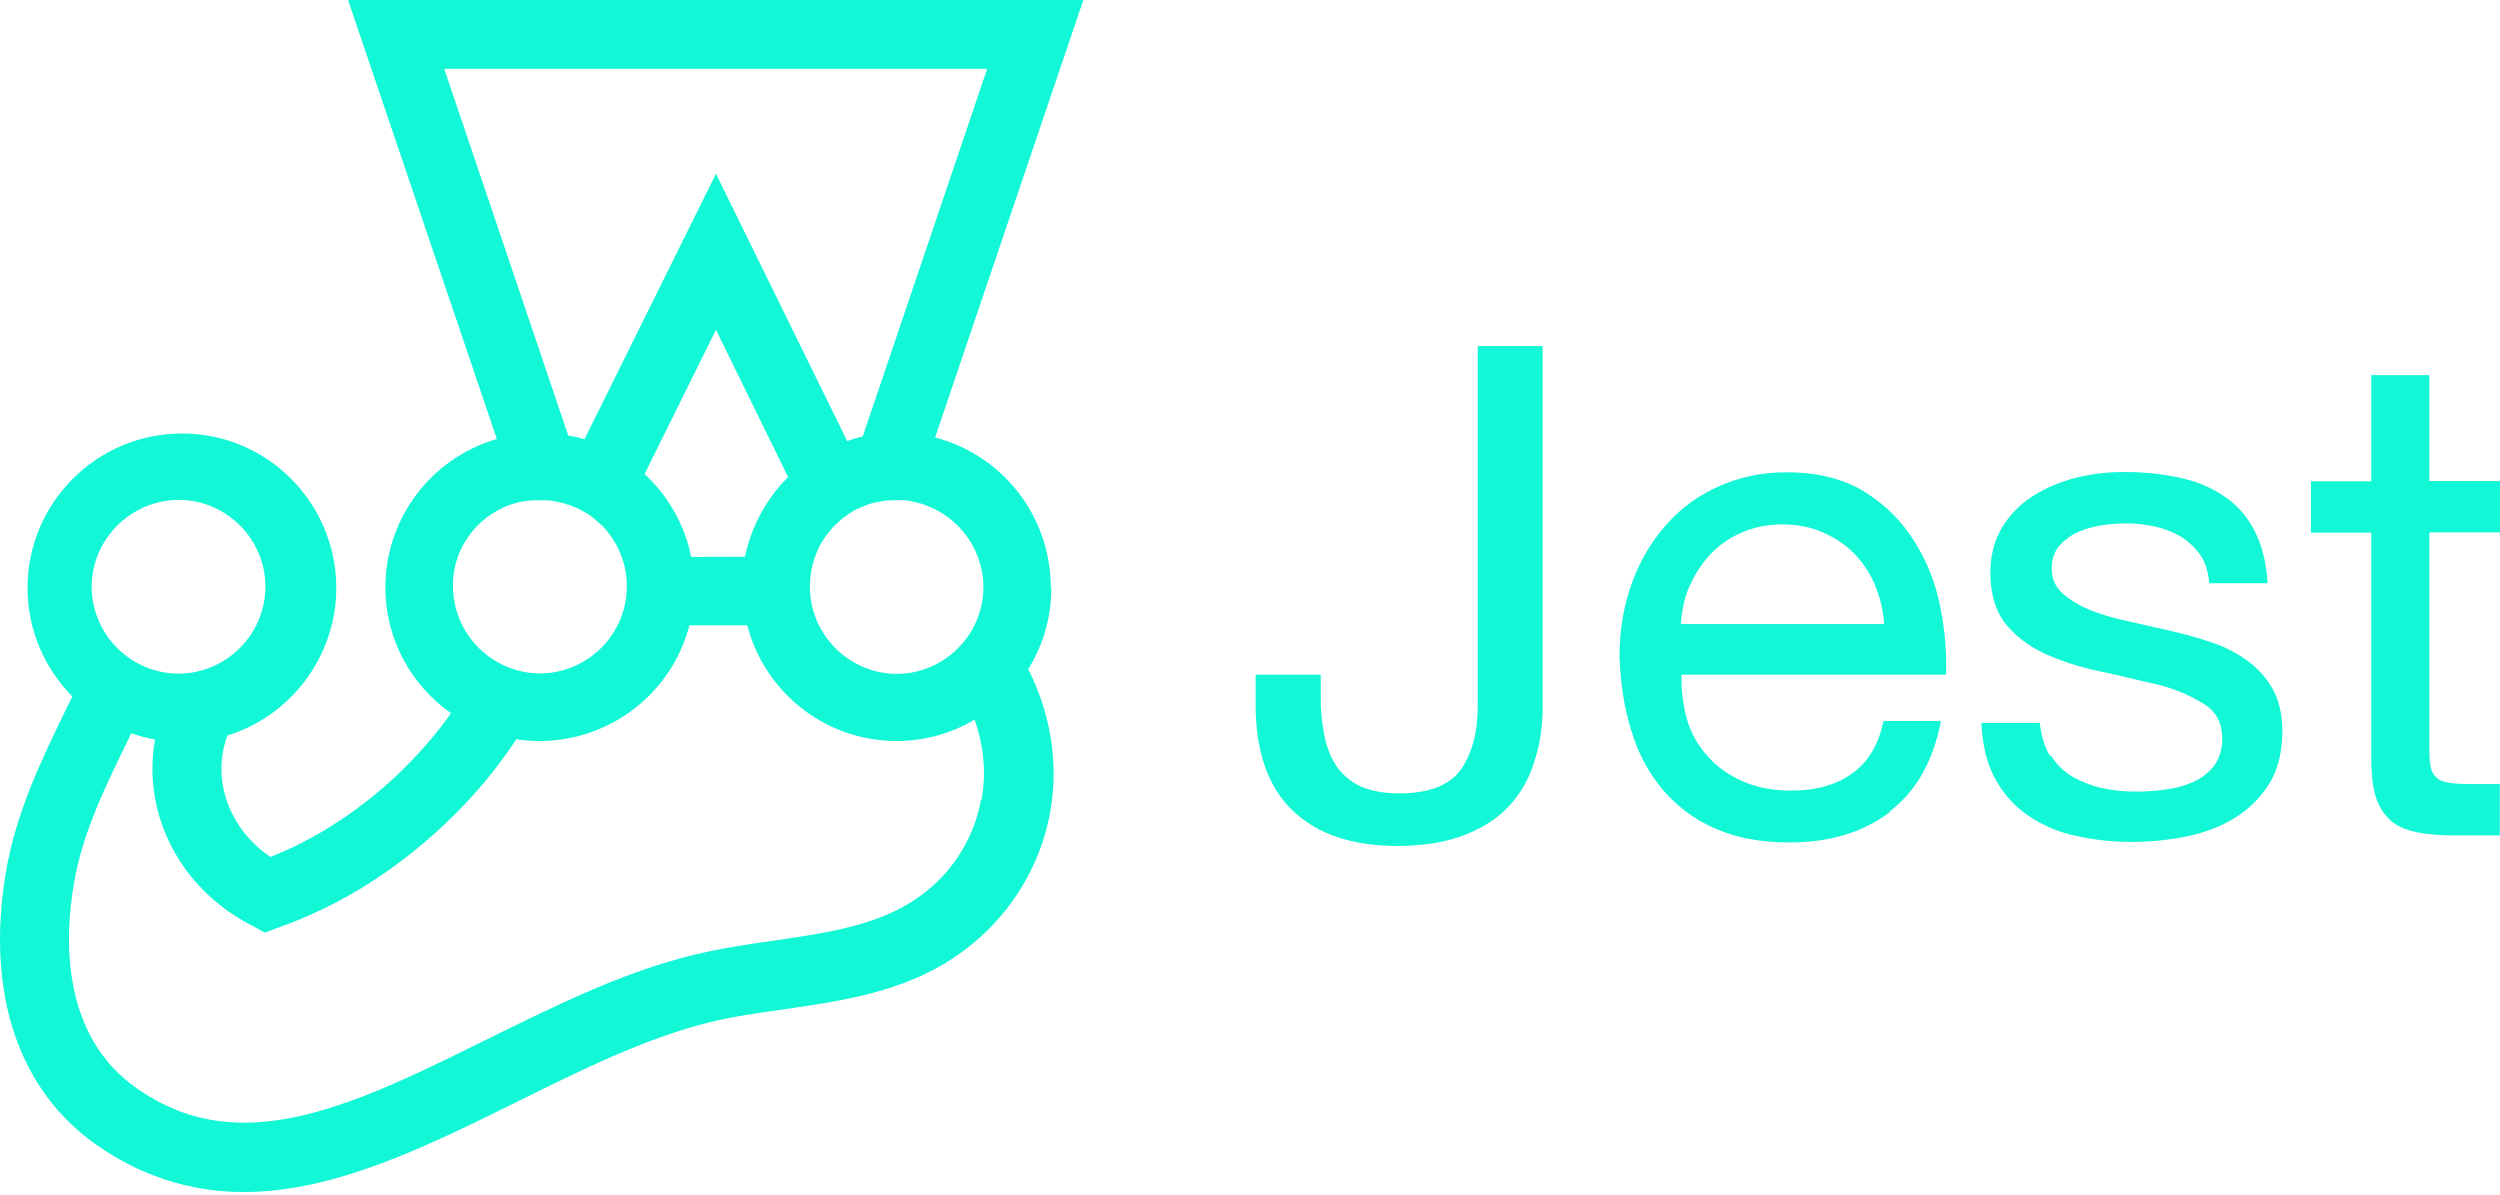
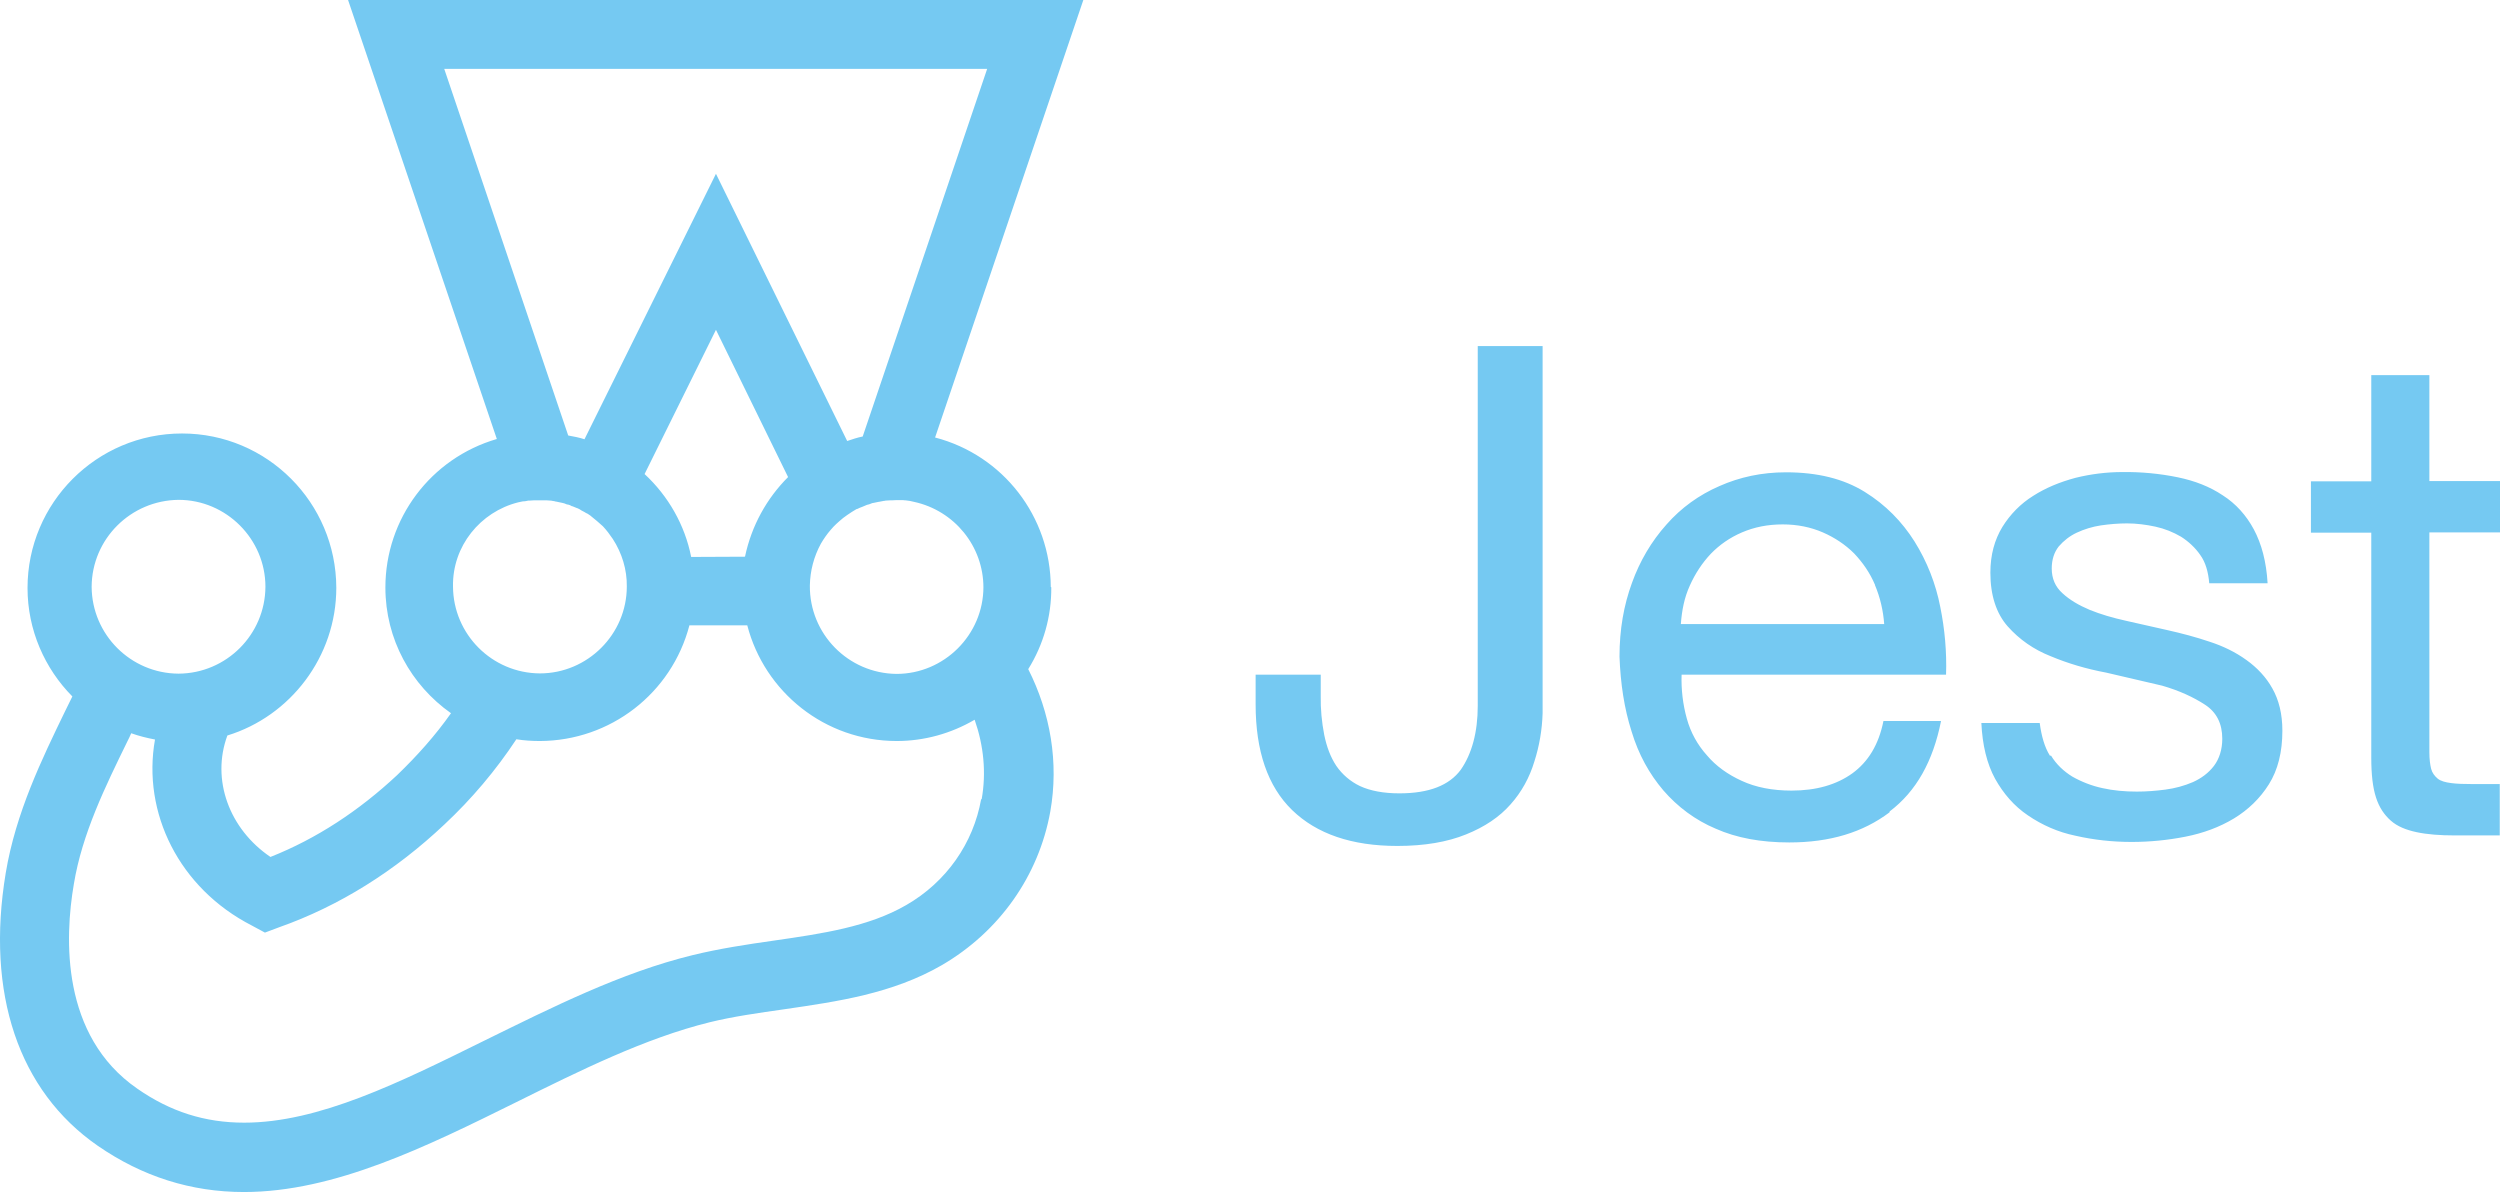
<svg xmlns="http://www.w3.org/2000/svg" width="180" height="86" viewBox="0 0 180 86" fill="none">
-   <path d="M75.656 42.264C75.638 37.197 72.23 32.78 67.326 31.5L78 0H25.061L35.772 31.608C31.012 32.996 27.748 37.342 27.748 42.3C27.748 46.033 29.605 49.332 32.472 51.352C31.354 52.938 30.056 54.399 28.596 55.805C25.837 58.384 22.79 60.385 19.472 61.701C16.497 59.682 15.199 56.13 16.371 52.956C20.896 51.568 24.214 47.295 24.214 42.318C24.196 36.188 19.238 31.211 13.107 31.211C6.959 31.211 1.982 36.206 1.982 42.336C1.982 45.365 3.226 48.142 5.21 50.144L4.687 51.207C3.028 54.633 1.135 58.51 0.413 62.855C-1.029 71.528 1.333 78.542 7.031 82.491C10.24 84.709 13.756 85.826 17.561 85.826C24.088 85.826 30.723 82.545 37.142 79.371C41.722 77.1 46.428 74.756 51.098 73.602C52.793 73.187 54.596 72.934 56.489 72.664C60.312 72.105 64.26 71.546 67.812 69.491C71.96 67.075 74.79 63.054 75.62 58.438C76.251 54.886 75.62 51.316 74.033 48.178C75.133 46.411 75.71 44.374 75.692 42.282L75.656 42.264ZM70.806 42.264C70.806 45.708 67.975 48.521 64.549 48.521C61.069 48.485 58.274 45.636 58.31 42.156C58.328 41.11 58.599 40.064 59.104 39.145C59.302 38.802 59.554 38.442 59.807 38.153C60.059 37.847 60.366 37.576 60.672 37.324L60.69 37.306C60.889 37.161 61.105 36.999 61.339 36.855C61.466 36.783 61.574 36.711 61.664 36.657C61.682 36.657 61.718 36.639 61.736 36.639C61.844 36.584 61.971 36.53 62.079 36.494C62.205 36.44 62.331 36.386 62.421 36.35C62.439 36.35 62.475 36.332 62.493 36.332C62.602 36.314 62.692 36.26 62.8 36.224C62.818 36.224 62.872 36.206 62.908 36.206L63.251 36.134H63.269L63.647 36.062C63.665 36.062 63.719 36.062 63.756 36.044C63.864 36.044 63.954 36.026 64.062 36.026H64.188C64.314 36.026 64.441 36.008 64.567 36.008H64.891C64.982 36.008 65.072 36.008 65.162 36.026H65.216C65.414 36.044 65.613 36.08 65.811 36.134C68.714 36.765 70.806 39.325 70.806 42.3V42.264ZM31.985 4.958H71.076L62.115 31.428C61.736 31.5 61.376 31.626 60.997 31.752L51.549 12.513L42.083 31.626C41.704 31.5 41.307 31.428 40.911 31.355L31.985 4.958ZM49.764 40.1C49.313 37.81 48.123 35.719 46.41 34.132L51.549 23.747L56.742 34.349C55.209 35.881 54.109 37.847 53.64 40.082L49.764 40.1ZM37.304 36.17L37.647 36.098H37.719C37.827 36.08 37.917 36.08 38.026 36.044H38.134C38.242 36.044 38.314 36.026 38.404 36.026H39.378C39.486 36.026 39.558 36.044 39.63 36.044C39.684 36.044 39.703 36.044 39.757 36.062C39.865 36.08 39.937 36.08 40.027 36.116C40.045 36.116 40.081 36.116 40.135 36.134L40.478 36.206C40.586 36.224 40.694 36.26 40.802 36.314C40.82 36.314 40.856 36.332 40.911 36.332C40.983 36.35 41.091 36.386 41.163 36.44C41.181 36.44 41.217 36.458 41.235 36.458C41.343 36.512 41.434 36.53 41.542 36.584H41.56C41.668 36.62 41.776 36.693 41.884 36.765C42.01 36.819 42.119 36.891 42.209 36.945C42.227 36.945 42.227 36.963 42.263 36.963C42.371 37.017 42.443 37.089 42.533 37.143L42.551 37.161C42.84 37.396 43.128 37.63 43.399 37.883L43.417 37.901C43.669 38.171 43.904 38.478 44.12 38.802C44.787 39.83 45.148 41.02 45.13 42.228C45.13 45.672 42.299 48.485 38.873 48.485C35.429 48.467 32.634 45.672 32.616 42.228C32.562 39.325 34.582 36.855 37.304 36.17ZM12.855 35.989C16.299 35.989 19.111 38.82 19.111 42.246C19.093 45.69 16.299 48.485 12.855 48.503C9.411 48.485 6.616 45.69 6.598 42.246C6.616 38.802 9.411 36.026 12.855 35.989ZM70.643 57.536C70.084 60.71 68.137 63.504 65.252 65.163C62.547 66.732 59.212 67.219 55.714 67.724C53.803 67.994 51.783 68.301 49.872 68.769C44.697 70.032 39.739 72.538 34.924 74.9C28.758 77.947 22.952 80.832 17.579 80.832C14.748 80.832 12.26 80.039 9.88 78.38C4.38 74.575 4.651 67.525 5.318 63.649C5.913 60.025 7.59 56.617 9.176 53.371C9.285 53.173 9.357 52.992 9.447 52.794C10.006 52.992 10.583 53.137 11.16 53.245C10.222 58.51 12.891 63.955 18.138 66.642L19.075 67.147L20.085 66.768C24.43 65.235 28.451 62.711 32.003 59.357C33.969 57.518 35.7 55.463 37.178 53.227C37.737 53.317 38.314 53.353 38.873 53.353C43.94 53.335 48.357 49.927 49.638 45.023H53.803C55.047 49.819 59.392 53.353 64.567 53.353C66.55 53.353 68.48 52.812 70.174 51.821C70.824 53.678 71.022 55.625 70.679 57.554L70.643 57.536ZM110.473 54.832C110.131 55.968 109.554 57.031 108.76 57.915C107.967 58.816 106.903 59.538 105.551 60.079C104.217 60.62 102.576 60.908 100.61 60.908C97.329 60.908 94.805 60.042 93.038 58.33C91.27 56.617 90.405 54.056 90.405 50.721V48.575H95.093V50.09C95.075 51.045 95.165 51.983 95.346 52.92C95.526 53.786 95.796 54.507 96.211 55.138C96.644 55.769 97.239 56.274 97.924 56.599C98.663 56.941 99.619 57.121 100.755 57.121C102.9 57.121 104.343 56.544 105.172 55.427C105.966 54.291 106.398 52.74 106.398 50.811V24.919H111.068V51.352C111.032 52.542 110.834 53.714 110.473 54.832ZM136.041 58.492C134.13 59.934 131.75 60.656 128.829 60.656C126.791 60.656 125.024 60.331 123.528 59.664C122.067 59.051 120.787 58.095 119.759 56.905C118.749 55.715 117.974 54.327 117.469 52.65C116.946 51.009 116.676 49.224 116.604 47.277C116.604 45.329 116.91 43.58 117.505 41.958C118.064 40.407 118.894 38.983 119.994 37.757C121.039 36.566 122.338 35.629 123.798 34.998C125.259 34.349 126.845 34.006 128.594 34.006C130.866 34.006 132.741 34.475 134.256 35.413C135.77 36.35 136.943 37.558 137.844 38.983C138.746 40.425 139.377 42.03 139.701 43.707C140.026 45.311 140.17 46.934 140.116 48.575H121.075C121.039 49.639 121.166 50.721 121.454 51.748C121.725 52.74 122.229 53.642 122.897 54.381C123.546 55.156 124.411 55.769 125.403 56.22C126.413 56.689 127.621 56.923 128.991 56.923C130.758 56.923 132.218 56.508 133.372 55.679C134.508 54.85 135.266 53.623 135.608 51.911H139.755C139.178 54.814 137.97 56.977 136.059 58.42L136.041 58.492ZM135.013 42.138C134.635 41.236 134.112 40.497 133.499 39.848C132.85 39.199 132.074 38.694 131.245 38.333C130.379 37.955 129.406 37.757 128.36 37.757C127.26 37.757 126.304 37.955 125.421 38.333C124.537 38.712 123.798 39.235 123.185 39.866C122.554 40.533 122.049 41.309 121.67 42.156C121.274 43.021 121.093 43.941 121.021 44.933H135.662C135.59 43.959 135.374 43.021 134.995 42.12H135.013V42.138ZM147.671 54.399C148.049 55.03 148.59 55.535 149.203 55.913C149.871 56.292 150.61 56.581 151.367 56.743C152.16 56.923 153.008 56.995 153.855 56.995C154.541 56.995 155.226 56.941 155.911 56.851C156.596 56.761 157.263 56.581 157.894 56.31C158.489 56.04 159.012 55.661 159.409 55.138C159.787 54.633 160.004 53.966 160.004 53.191C160.004 52.091 159.589 51.279 158.76 50.739C157.93 50.198 156.921 49.729 155.676 49.368L151.656 48.431C150.213 48.16 148.879 47.764 147.635 47.241C146.445 46.772 145.399 46.051 144.551 45.095C143.74 44.175 143.307 42.877 143.307 41.236C143.307 39.938 143.614 38.856 144.173 37.937C144.732 37.035 145.489 36.26 146.391 35.701C147.292 35.124 148.302 34.709 149.438 34.403C150.538 34.132 151.674 33.988 152.81 33.988C154.144 33.97 155.496 34.096 156.812 34.367C158.02 34.619 159.102 35.034 160.04 35.665C160.978 36.26 161.735 37.107 162.276 38.117C162.835 39.163 163.177 40.443 163.267 41.994H159.066C158.994 41.164 158.796 40.479 158.417 39.956C158.057 39.433 157.57 38.983 157.029 38.64C156.47 38.315 155.857 38.063 155.19 37.919C154.523 37.775 153.819 37.684 153.152 37.684C152.521 37.684 151.89 37.738 151.259 37.829C150.664 37.919 150.069 38.099 149.528 38.352C149.023 38.586 148.59 38.928 148.23 39.343C147.905 39.758 147.725 40.281 147.725 40.93C147.725 41.651 147.977 42.246 148.5 42.715C149.005 43.184 149.672 43.58 150.448 43.905C151.241 44.23 152.106 44.482 153.08 44.698L156.037 45.365C157.083 45.6 158.111 45.87 159.12 46.213C160.058 46.519 160.959 46.952 161.753 47.529C162.51 48.07 163.159 48.755 163.61 49.567C164.079 50.396 164.331 51.406 164.331 52.614C164.331 54.146 164.007 55.445 163.358 56.472C162.727 57.482 161.861 58.312 160.851 58.925C159.806 59.556 158.634 59.988 157.353 60.241C156.073 60.493 154.775 60.62 153.477 60.62C152.106 60.62 150.754 60.475 149.42 60.169C148.194 59.916 147.04 59.411 146.012 58.708C145.02 58.041 144.245 57.139 143.65 56.076C143.055 54.994 142.73 53.623 142.658 52.055H146.859C146.986 52.992 147.202 53.786 147.599 54.417L147.671 54.399ZM180 34.637V38.333H174.915V54.164C174.915 54.669 174.969 55.066 175.042 55.355C175.114 55.643 175.294 55.877 175.51 56.058C175.727 56.238 176.069 56.328 176.484 56.382C176.881 56.436 177.422 56.454 178.071 56.454H179.982V60.151H176.772C175.673 60.151 174.753 60.079 173.996 59.916C173.238 59.754 172.607 59.502 172.139 59.087C171.67 58.672 171.309 58.149 171.075 57.428C170.84 56.707 170.732 55.769 170.732 54.579V38.352H166.387V34.655H170.732V27.01H174.915V34.637H180Z" fill="#12F7D6" />
+   <path d="M75.656 42.264C75.638 37.197 72.23 32.78 67.326 31.5L78 0H25.061L35.772 31.608C31.012 32.996 27.748 37.342 27.748 42.3C27.748 46.033 29.605 49.332 32.472 51.352C31.354 52.938 30.056 54.399 28.596 55.805C25.837 58.384 22.79 60.385 19.472 61.701C16.497 59.682 15.199 56.13 16.371 52.956C20.896 51.568 24.214 47.295 24.214 42.318C24.196 36.188 19.238 31.211 13.107 31.211C6.959 31.211 1.982 36.206 1.982 42.336C1.982 45.365 3.226 48.142 5.21 50.144L4.687 51.207C3.028 54.633 1.135 58.51 0.413 62.855C-1.029 71.528 1.333 78.542 7.031 82.491C10.24 84.709 13.756 85.826 17.561 85.826C24.088 85.826 30.723 82.545 37.142 79.371C41.722 77.1 46.428 74.756 51.098 73.602C52.793 73.187 54.596 72.934 56.489 72.664C60.312 72.105 64.26 71.546 67.812 69.491C71.96 67.075 74.79 63.054 75.62 58.438C76.251 54.886 75.62 51.316 74.033 48.178C75.133 46.411 75.71 44.374 75.692 42.282L75.656 42.264ZM70.806 42.264C70.806 45.708 67.975 48.521 64.549 48.521C61.069 48.485 58.274 45.636 58.31 42.156C58.328 41.11 58.599 40.064 59.104 39.145C59.302 38.802 59.554 38.442 59.807 38.153C60.059 37.847 60.366 37.576 60.672 37.324L60.69 37.306C60.889 37.161 61.105 36.999 61.339 36.855C61.466 36.783 61.574 36.711 61.664 36.657C61.682 36.657 61.718 36.639 61.736 36.639C61.844 36.584 61.971 36.53 62.079 36.494C62.205 36.44 62.331 36.386 62.421 36.35C62.439 36.35 62.475 36.332 62.493 36.332C62.602 36.314 62.692 36.26 62.8 36.224C62.818 36.224 62.872 36.206 62.908 36.206L63.251 36.134H63.269L63.647 36.062C63.665 36.062 63.719 36.062 63.756 36.044C63.864 36.044 63.954 36.026 64.062 36.026H64.188C64.314 36.026 64.441 36.008 64.567 36.008H64.891C64.982 36.008 65.072 36.008 65.162 36.026H65.216C65.414 36.044 65.613 36.08 65.811 36.134C68.714 36.765 70.806 39.325 70.806 42.3V42.264ZM31.985 4.958H71.076L62.115 31.428C61.736 31.5 61.376 31.626 60.997 31.752L51.549 12.513L42.083 31.626C41.704 31.5 41.307 31.428 40.911 31.355L31.985 4.958ZM49.764 40.1C49.313 37.81 48.123 35.719 46.41 34.132L51.549 23.747L56.742 34.349C55.209 35.881 54.109 37.847 53.64 40.082L49.764 40.1ZM37.304 36.17L37.647 36.098H37.719C37.827 36.08 37.917 36.08 38.026 36.044H38.134C38.242 36.044 38.314 36.026 38.404 36.026H39.378C39.486 36.026 39.558 36.044 39.63 36.044C39.684 36.044 39.703 36.044 39.757 36.062C39.865 36.08 39.937 36.08 40.027 36.116C40.045 36.116 40.081 36.116 40.135 36.134L40.478 36.206C40.586 36.224 40.694 36.26 40.802 36.314C40.82 36.314 40.856 36.332 40.911 36.332C40.983 36.35 41.091 36.386 41.163 36.44C41.181 36.44 41.217 36.458 41.235 36.458C41.343 36.512 41.434 36.53 41.542 36.584H41.56C41.668 36.62 41.776 36.693 41.884 36.765C42.01 36.819 42.119 36.891 42.209 36.945C42.227 36.945 42.227 36.963 42.263 36.963C42.371 37.017 42.443 37.089 42.533 37.143L42.551 37.161C42.84 37.396 43.128 37.63 43.399 37.883L43.417 37.901C43.669 38.171 43.904 38.478 44.12 38.802C44.787 39.83 45.148 41.02 45.13 42.228C45.13 45.672 42.299 48.485 38.873 48.485C35.429 48.467 32.634 45.672 32.616 42.228C32.562 39.325 34.582 36.855 37.304 36.17ZM12.855 35.989C16.299 35.989 19.111 38.82 19.111 42.246C19.093 45.69 16.299 48.485 12.855 48.503C9.411 48.485 6.616 45.69 6.598 42.246C6.616 38.802 9.411 36.026 12.855 35.989ZM70.643 57.536C70.084 60.71 68.137 63.504 65.252 65.163C62.547 66.732 59.212 67.219 55.714 67.724C53.803 67.994 51.783 68.301 49.872 68.769C44.697 70.032 39.739 72.538 34.924 74.9C28.758 77.947 22.952 80.832 17.579 80.832C14.748 80.832 12.26 80.039 9.88 78.38C4.38 74.575 4.651 67.525 5.318 63.649C5.913 60.025 7.59 56.617 9.176 53.371C9.285 53.173 9.357 52.992 9.447 52.794C10.006 52.992 10.583 53.137 11.16 53.245C10.222 58.51 12.891 63.955 18.138 66.642L19.075 67.147L20.085 66.768C24.43 65.235 28.451 62.711 32.003 59.357C33.969 57.518 35.7 55.463 37.178 53.227C37.737 53.317 38.314 53.353 38.873 53.353C43.94 53.335 48.357 49.927 49.638 45.023H53.803C55.047 49.819 59.392 53.353 64.567 53.353C66.55 53.353 68.48 52.812 70.174 51.821C70.824 53.678 71.022 55.625 70.679 57.554L70.643 57.536ZM110.473 54.832C110.131 55.968 109.554 57.031 108.76 57.915C107.967 58.816 106.903 59.538 105.551 60.079C104.217 60.62 102.576 60.908 100.61 60.908C97.329 60.908 94.805 60.042 93.038 58.33C91.27 56.617 90.405 54.056 90.405 50.721V48.575H95.093V50.09C95.075 51.045 95.165 51.983 95.346 52.92C95.526 53.786 95.796 54.507 96.211 55.138C96.644 55.769 97.239 56.274 97.924 56.599C98.663 56.941 99.619 57.121 100.755 57.121C102.9 57.121 104.343 56.544 105.172 55.427C105.966 54.291 106.398 52.74 106.398 50.811V24.919H111.068V51.352C111.032 52.542 110.834 53.714 110.473 54.832ZM136.041 58.492C134.13 59.934 131.75 60.656 128.829 60.656C126.791 60.656 125.024 60.331 123.528 59.664C122.067 59.051 120.787 58.095 119.759 56.905C118.749 55.715 117.974 54.327 117.469 52.65C116.946 51.009 116.676 49.224 116.604 47.277C116.604 45.329 116.91 43.58 117.505 41.958C118.064 40.407 118.894 38.983 119.994 37.757C121.039 36.566 122.338 35.629 123.798 34.998C125.259 34.349 126.845 34.006 128.594 34.006C130.866 34.006 132.741 34.475 134.256 35.413C135.77 36.35 136.943 37.558 137.844 38.983C138.746 40.425 139.377 42.03 139.701 43.707C140.026 45.311 140.17 46.934 140.116 48.575H121.075C121.039 49.639 121.166 50.721 121.454 51.748C121.725 52.74 122.229 53.642 122.897 54.381C123.546 55.156 124.411 55.769 125.403 56.22C126.413 56.689 127.621 56.923 128.991 56.923C130.758 56.923 132.218 56.508 133.372 55.679C134.508 54.85 135.266 53.623 135.608 51.911H139.755C139.178 54.814 137.97 56.977 136.059 58.42L136.041 58.492ZM135.013 42.138C134.635 41.236 134.112 40.497 133.499 39.848C132.85 39.199 132.074 38.694 131.245 38.333C130.379 37.955 129.406 37.757 128.36 37.757C127.26 37.757 126.304 37.955 125.421 38.333C124.537 38.712 123.798 39.235 123.185 39.866C122.554 40.533 122.049 41.309 121.67 42.156C121.274 43.021 121.093 43.941 121.021 44.933H135.662C135.59 43.959 135.374 43.021 134.995 42.12H135.013V42.138ZM147.671 54.399C148.049 55.03 148.59 55.535 149.203 55.913C149.871 56.292 150.61 56.581 151.367 56.743C152.16 56.923 153.008 56.995 153.855 56.995C154.541 56.995 155.226 56.941 155.911 56.851C156.596 56.761 157.263 56.581 157.894 56.31C158.489 56.04 159.012 55.661 159.409 55.138C159.787 54.633 160.004 53.966 160.004 53.191C160.004 52.091 159.589 51.279 158.76 50.739C157.93 50.198 156.921 49.729 155.676 49.368L151.656 48.431C150.213 48.16 148.879 47.764 147.635 47.241C146.445 46.772 145.399 46.051 144.551 45.095C143.74 44.175 143.307 42.877 143.307 41.236C143.307 39.938 143.614 38.856 144.173 37.937C144.732 37.035 145.489 36.26 146.391 35.701C147.292 35.124 148.302 34.709 149.438 34.403C150.538 34.132 151.674 33.988 152.81 33.988C154.144 33.97 155.496 34.096 156.812 34.367C158.02 34.619 159.102 35.034 160.04 35.665C160.978 36.26 161.735 37.107 162.276 38.117C162.835 39.163 163.177 40.443 163.267 41.994H159.066C158.994 41.164 158.796 40.479 158.417 39.956C158.057 39.433 157.57 38.983 157.029 38.64C156.47 38.315 155.857 38.063 155.19 37.919C154.523 37.775 153.819 37.684 153.152 37.684C152.521 37.684 151.89 37.738 151.259 37.829C150.664 37.919 150.069 38.099 149.528 38.352C149.023 38.586 148.59 38.928 148.23 39.343C147.905 39.758 147.725 40.281 147.725 40.93C147.725 41.651 147.977 42.246 148.5 42.715C149.005 43.184 149.672 43.58 150.448 43.905C151.241 44.23 152.106 44.482 153.08 44.698L156.037 45.365C157.083 45.6 158.111 45.87 159.12 46.213C160.058 46.519 160.959 46.952 161.753 47.529C162.51 48.07 163.159 48.755 163.61 49.567C164.079 50.396 164.331 51.406 164.331 52.614C164.331 54.146 164.007 55.445 163.358 56.472C162.727 57.482 161.861 58.312 160.851 58.925C159.806 59.556 158.634 59.988 157.353 60.241C156.073 60.493 154.775 60.62 153.477 60.62C152.106 60.62 150.754 60.475 149.42 60.169C148.194 59.916 147.04 59.411 146.012 58.708C145.02 58.041 144.245 57.139 143.65 56.076C143.055 54.994 142.73 53.623 142.658 52.055H146.859C146.986 52.992 147.202 53.786 147.599 54.417L147.671 54.399ZM180 34.637V38.333H174.915V54.164C174.915 54.669 174.969 55.066 175.042 55.355C175.114 55.643 175.294 55.877 175.51 56.058C175.727 56.238 176.069 56.328 176.484 56.382C176.881 56.436 177.422 56.454 178.071 56.454H179.982V60.151H176.772C175.673 60.151 174.753 60.079 173.996 59.916C173.238 59.754 172.607 59.502 172.139 59.087C171.67 58.672 171.309 58.149 171.075 57.428C170.84 56.707 170.732 55.769 170.732 54.579V38.352H166.387V34.655H170.732V27.01H174.915V34.637H180Z" fill="#75C9F2" />
</svg>
